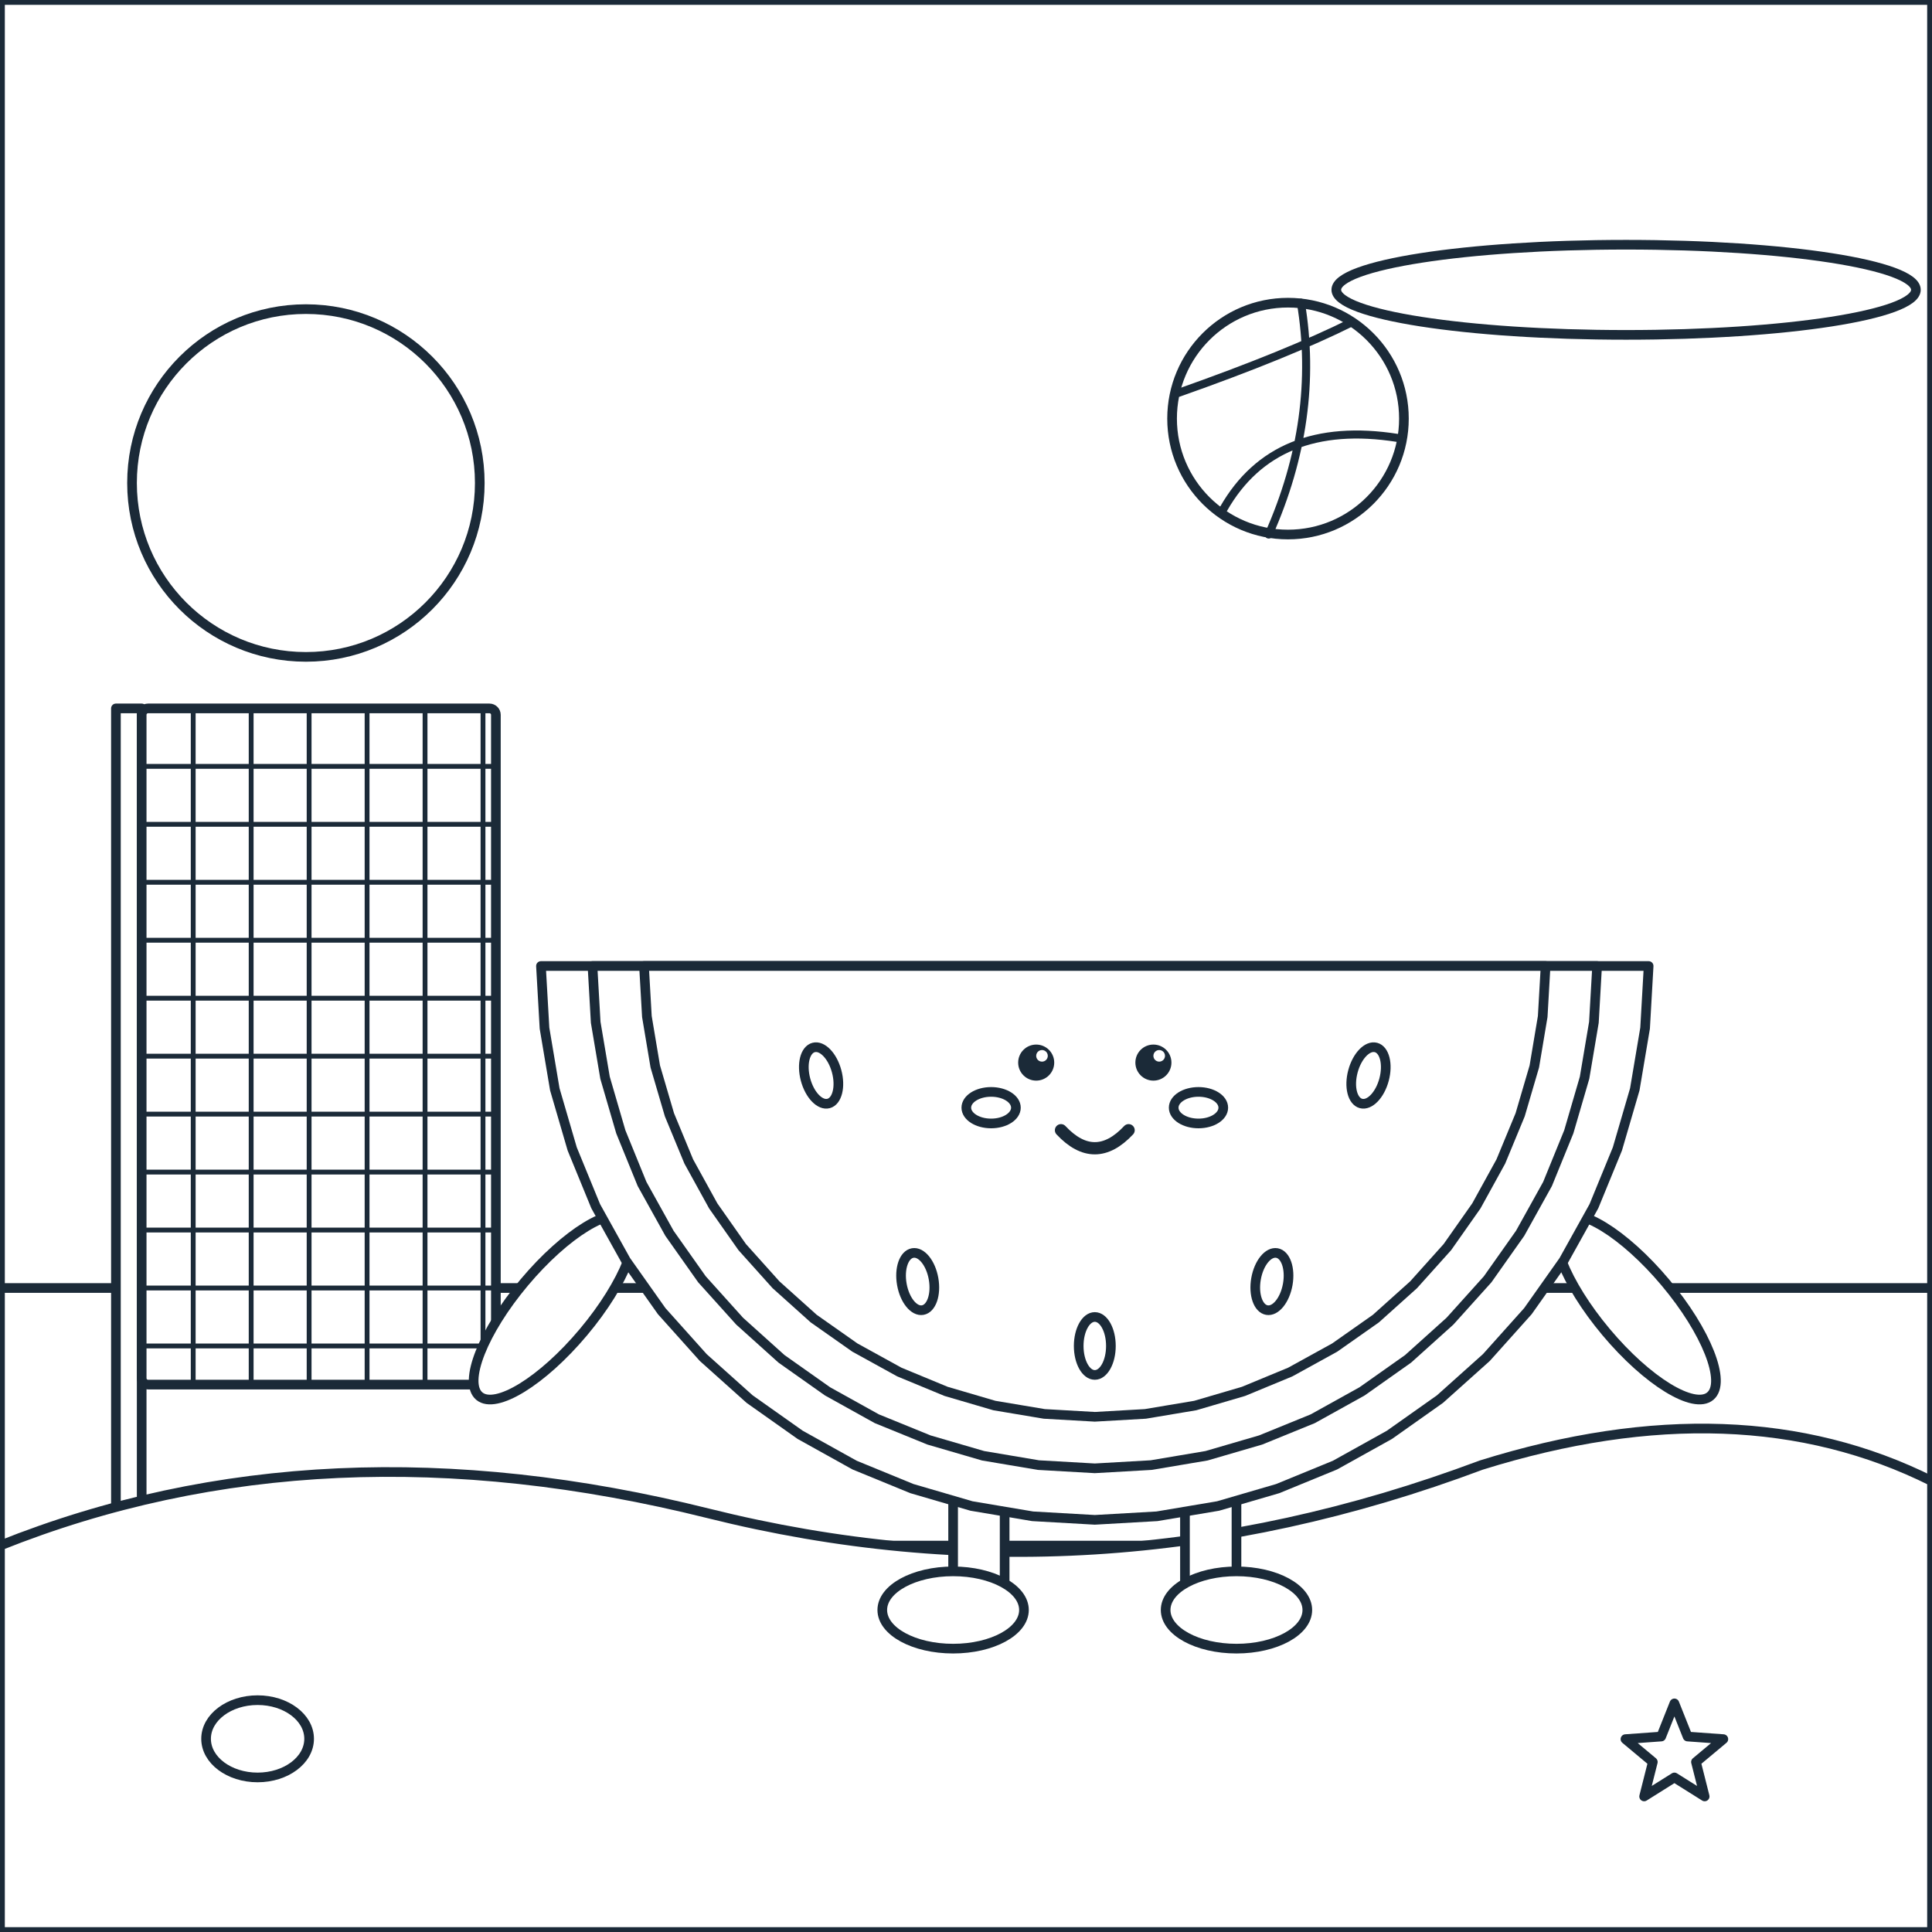
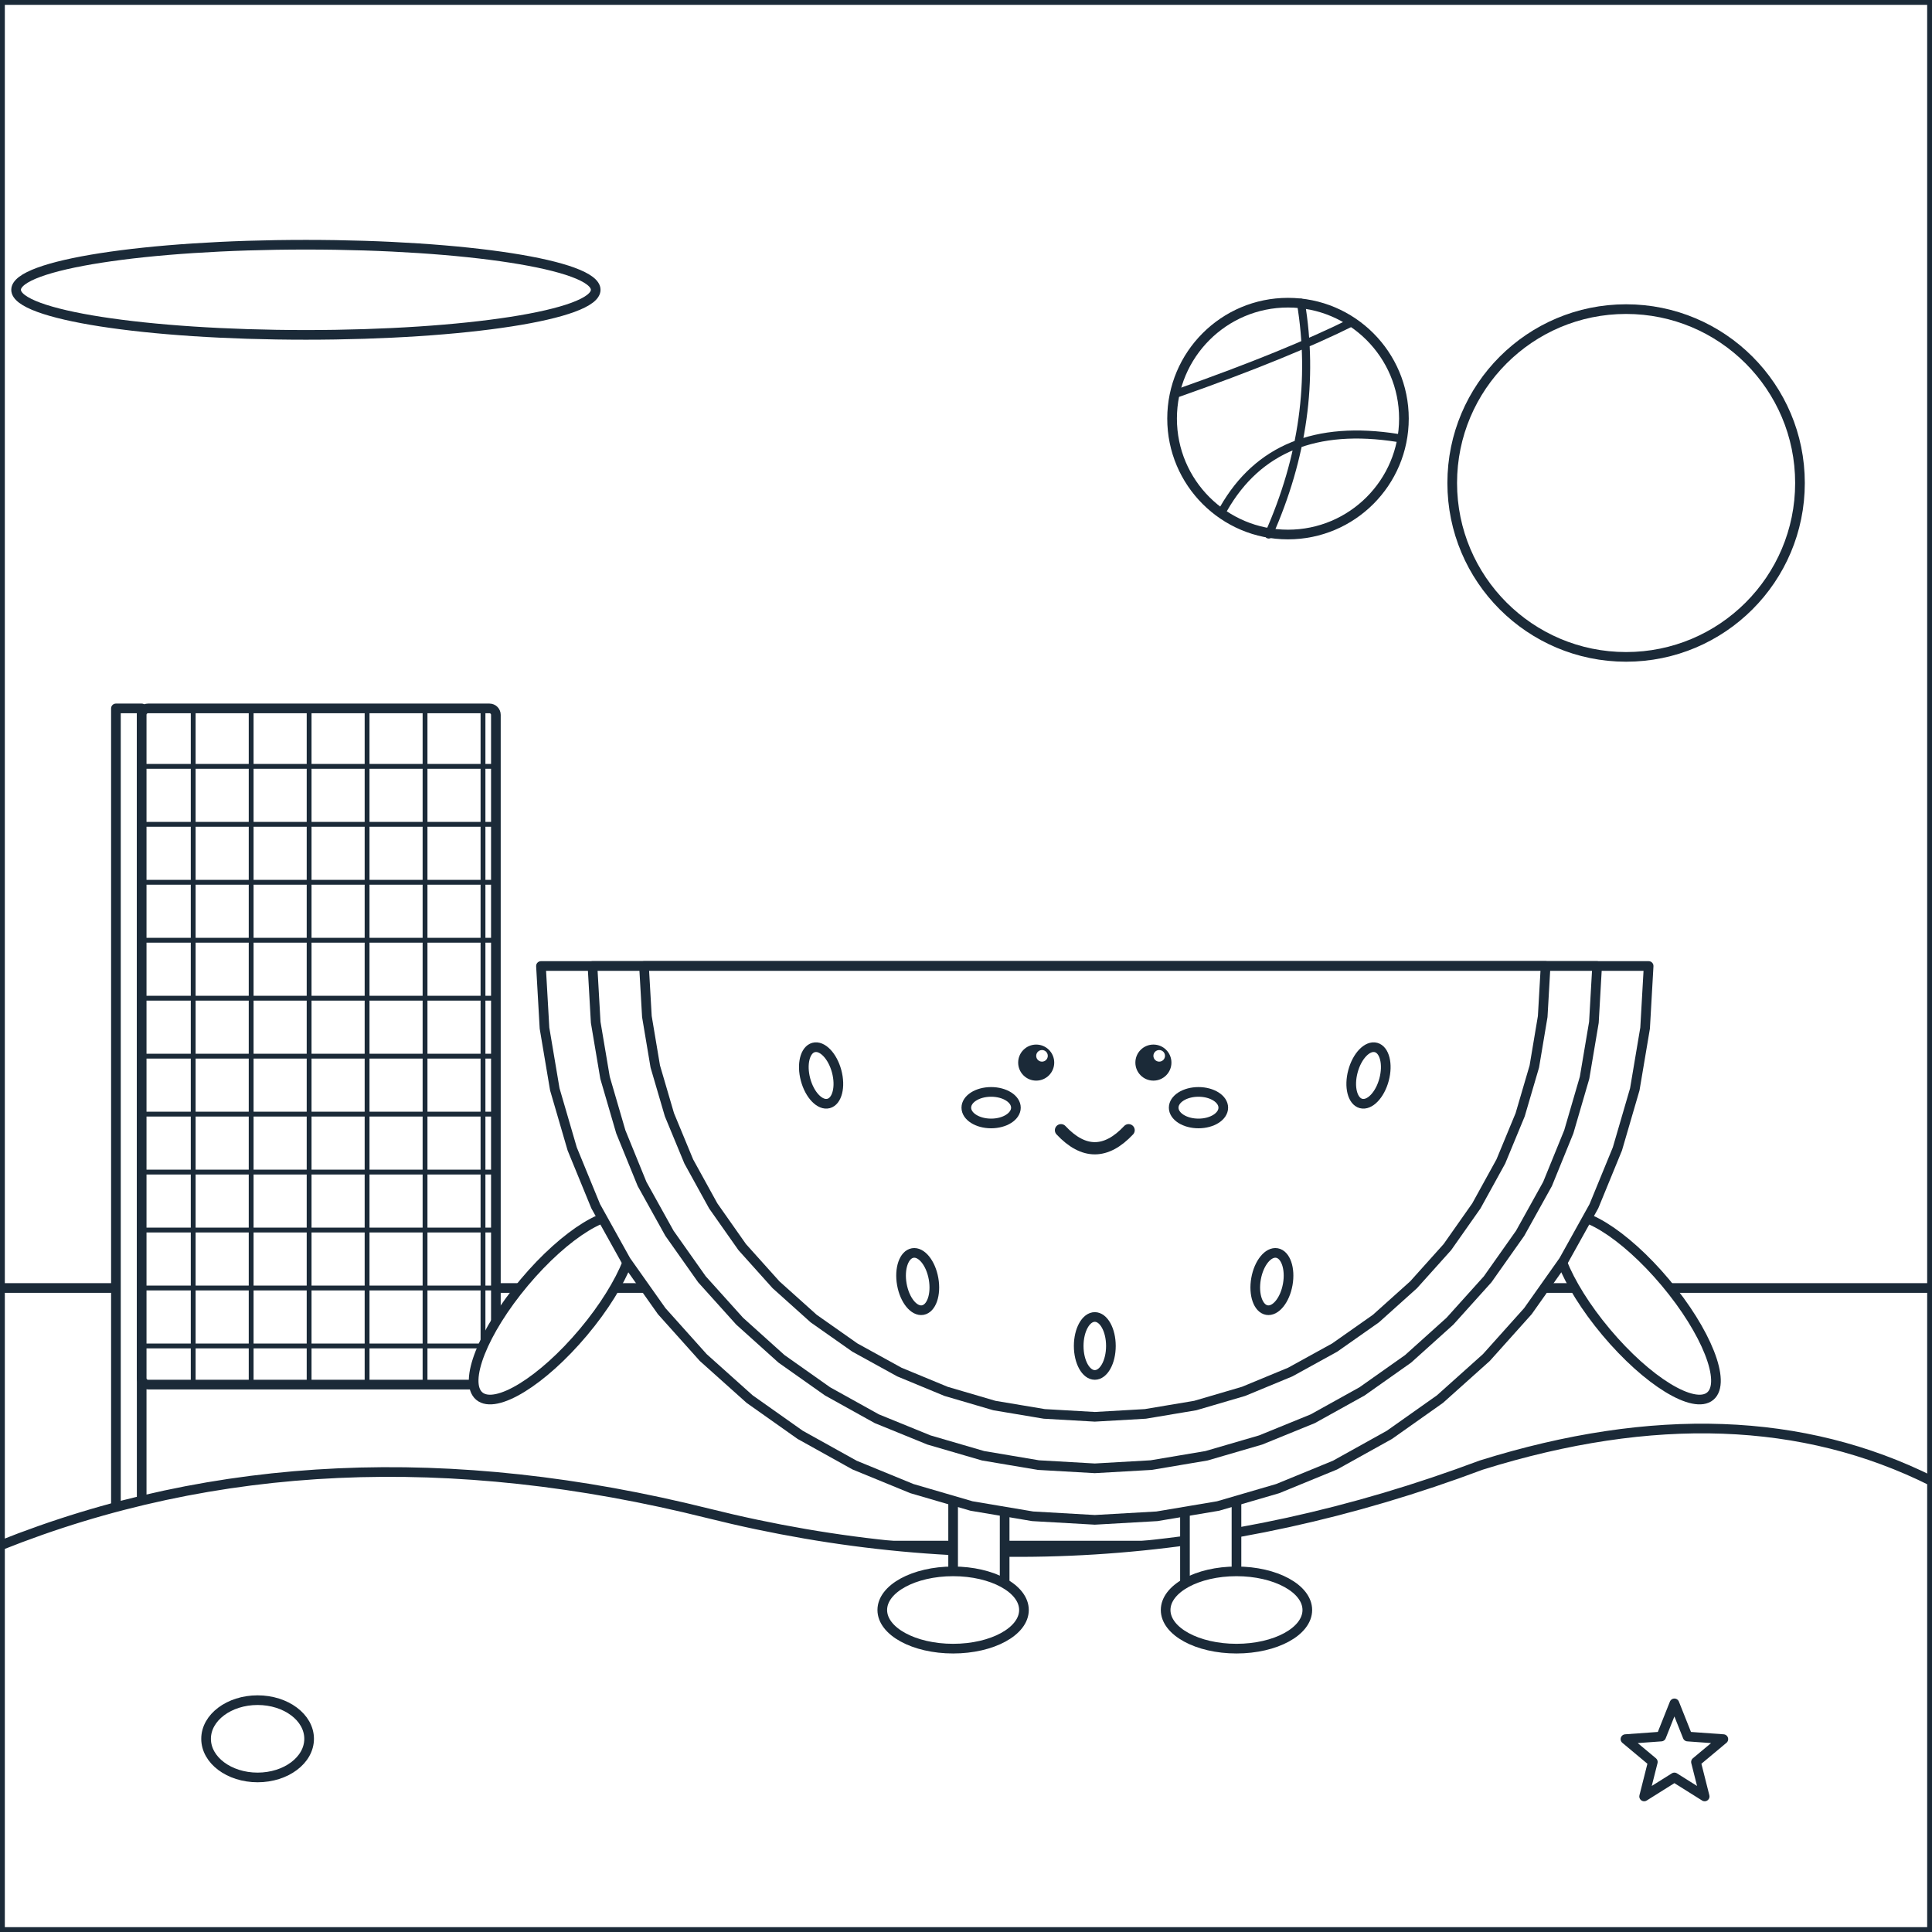
<svg xmlns="http://www.w3.org/2000/svg" viewBox="0 0 600 600" data-picture="dua-hau-the-thao--bong-chuyen-bai-bien">
  <g class="scene-back">
    <rect x="0" y="0" width="600" height="600" rx="0" id="r-nen-troi" data-region="nen-troi" class="region" fill="#FFFFFF" stroke="#1B2A38" stroke-width="3" stroke-linejoin="round" />
-     <ellipse cx="95" cy="150" rx="54" ry="54" id="r-mat-troi" data-region="mat-troi" class="region" fill="#FFFFFF" stroke="#1B2A38" stroke-width="3" stroke-linejoin="round" />
-     <ellipse cx="505" cy="90" rx="90" ry="14" id="r-dai-may-1" data-region="dai-may-1" class="region" fill="#FFFFFF" stroke="#1B2A38" stroke-width="3" stroke-linejoin="round" />
+     <ellipse cx="505" cy="150" rx="54" ry="54" id="r-mat-troi" data-region="mat-troi" class="region" fill="#FFFFFF" stroke="#1B2A38" stroke-width="3" stroke-linejoin="round" />
+     <ellipse cx="95" cy="90" rx="90" ry="14" id="r-dai-may-1" data-region="dai-may-1" class="region" fill="#FFFFFF" stroke="#1B2A38" stroke-width="3" stroke-linejoin="round" />
    <rect x="0" y="400" width="600" height="80" rx="0" id="r-bien-xa" data-region="bien-xa" class="region" fill="#FFFFFF" stroke="#1B2A38" stroke-width="3" stroke-linejoin="round" />
    <ellipse cx="100" cy="400" rx="26" ry="8" id="r-buom-thuyen" data-region="buom-thuyen" class="region" fill="#FFFFFF" stroke="#1B2A38" stroke-width="3" stroke-linejoin="round" />
    <polygon points="44,470 44,220 36,220 36,470" id="r-cot-luoi" data-region="cot-luoi" class="region" fill="#FFFFFF" stroke="#1B2A38" stroke-width="3" stroke-linejoin="round" />
    <rect x="44" y="220" width="110" height="210" rx="2" id="r-luoi" data-region="luoi" class="region" fill="#FFFFFF" stroke="#1B2A38" stroke-width="3" stroke-linejoin="round" />
    <g class="deco" pointer-events="none">
      <path d="M 60 220 L 60 430 M 78 220 L 78 430 M 96 220 L 96 430 M 114 220 L 114 430 M 132 220 L 132 430 M 150 220 L 150 430 M 44 238 L 154 238 M 44 256 L 154 256 M 44 274 L 154 274 M 44 292 L 154 292 M 44 310 L 154 310 M 44 328 L 154 328 M 44 346 L 154 346 M 44 364 L 154 364 M 44 382 L 154 382 M 44 400 L 154 400 M 44 418 L 154 418" fill="none" stroke="#1B2A38" stroke-width="1.5" stroke-linecap="round" stroke-linejoin="round" />
    </g>
    <path d="M 0 480 Q 100 440 220 470 Q 340 500 460 455 Q 540 430 600 460 L 600 600 L 0 600 Z" id="r-nen-dat" data-region="nen-dat" class="region" fill="#FFFFFF" stroke="#1B2A38" stroke-width="3" stroke-linejoin="round" />
    <ellipse cx="80" cy="540" rx="16" ry="12" id="r-vo-so" data-region="vo-so" class="region" fill="#FFFFFF" stroke="#1B2A38" stroke-width="3" stroke-linejoin="round" />
    <polygon points="520,529 524.1,539.3 535.2,540.1 526.7,547.2 529.4,557.9 520,552 510.6,557.9 513.3,547.2 504.8,540.1 515.9,539.3" id="r-sao-bien-cat" data-region="sao-bien-cat" class="region" fill="#FFFFFF" stroke="#1B2A38" stroke-width="3" stroke-linejoin="round" />
  </g>
  <g id="subject" class="subject anim-float" transform="translate(40 0) translate(300 480) scale(1) rotate(0) translate(-300 -480)">
    <ellipse cx="132" cy="406" rx="12" ry="36" transform="rotate(40 132 406)" id="r-tay-trai" data-region="tay-trai" class="region" fill="#FFFFFF" stroke="#1B2A38" stroke-width="3" stroke-linejoin="round" />
    <ellipse cx="468" cy="406" rx="12" ry="36" transform="rotate(-40 468 406)" id="r-tay-phai" data-region="tay-phai" class="region" fill="#FFFFFF" stroke="#1B2A38" stroke-width="3" stroke-linejoin="round" />
    <rect x="256" y="452" width="16" height="46" rx="7" id="r-chan-trai" data-region="chan-trai" class="region" fill="#FFFFFF" stroke="#1B2A38" stroke-width="3" stroke-linejoin="round" />
    <rect x="328" y="452" width="16" height="46" rx="7" id="r-chan-phai" data-region="chan-phai" class="region" fill="#FFFFFF" stroke="#1B2A38" stroke-width="3" stroke-linejoin="round" />
    <ellipse cx="256" cy="500" rx="22" ry="12" id="r-giay-trai" data-region="giay-trai" class="region" fill="#FFFFFF" stroke="#1B2A38" stroke-width="3" stroke-linejoin="round" />
    <ellipse cx="344" cy="500" rx="22" ry="12" id="r-giay-phai" data-region="giay-phai" class="region" fill="#FFFFFF" stroke="#1B2A38" stroke-width="3" stroke-linejoin="round" />
    <polygon points="472,300 470.9,319.3 467.7,338.3 462.3,356.8 455,374.6 445.6,391.5 434.5,407.2 421.6,421.6 407.2,434.5 391.5,445.6 374.6,455 356.8,462.3 338.3,467.7 319.3,470.9 300,472 280.7,470.9 261.7,467.7 243.2,462.3 225.4,455 208.5,445.6 192.8,434.5 178.4,421.6 165.5,407.2 154.4,391.5 145,374.6 137.7,356.8 132.3,338.3 129.1,319.3 128,300" id="r-vo-dua" data-region="vo-dua" class="region" fill="#FFFFFF" stroke="#1B2A38" stroke-width="3" stroke-linejoin="round" />
    <polygon points="456,300 455,317.5 452.1,334.7 447.2,351.5 440.6,367.7 432.1,383 422,397.3 410.3,410.3 397.3,422 383,432.1 367.7,440.6 351.5,447.2 334.7,452.1 317.5,455 300,456 282.5,455 265.3,452.1 248.5,447.2 232.3,440.6 217,432.1 202.7,422 189.7,410.3 178,397.3 167.9,383 159.4,367.7 152.8,351.5 147.9,334.7 145,317.5 144,300" id="r-cui-dua" data-region="cui-dua" class="region" fill="#FFFFFF" stroke="#1B2A38" stroke-width="3" stroke-linejoin="round" />
    <polygon points="440,300 439.1,315.7 436.5,331.2 432.1,346.2 426.1,360.7 418.5,374.5 409.5,387.3 399,399 387.3,409.5 374.5,418.5 360.7,426.1 346.2,432.1 331.2,436.5 315.7,439.1 300,440 284.3,439.1 268.8,436.5 253.8,432.1 239.3,426.1 225.5,418.5 212.7,409.5 201,399 190.5,387.3 181.5,374.5 173.9,360.7 167.9,346.2 163.5,331.2 160.9,315.7 160,300" id="r-ruot-dua" data-region="ruot-dua" class="region" fill="#FFFFFF" stroke="#1B2A38" stroke-width="3" stroke-linejoin="round" />
    <ellipse cx="215" cy="334" rx="5" ry="9" transform="rotate(-15 215 334)" id="r-hat-1" data-region="hat-1" class="region" fill="#FFFFFF" stroke="#1B2A38" stroke-width="3" stroke-linejoin="round" />
    <ellipse cx="385" cy="334" rx="5" ry="9" transform="rotate(15 385 334)" id="r-hat-2" data-region="hat-2" class="region" fill="#FFFFFF" stroke="#1B2A38" stroke-width="3" stroke-linejoin="round" />
    <ellipse cx="245" cy="398" rx="5" ry="9" transform="rotate(-10 245 398)" id="r-hat-3" data-region="hat-3" class="region" fill="#FFFFFF" stroke="#1B2A38" stroke-width="3" stroke-linejoin="round" />
    <ellipse cx="355" cy="398" rx="5" ry="9" transform="rotate(10 355 398)" id="r-hat-4" data-region="hat-4" class="region" fill="#FFFFFF" stroke="#1B2A38" stroke-width="3" stroke-linejoin="round" />
    <ellipse cx="300" cy="418" rx="5" ry="9" id="r-hat-5" data-region="hat-5" class="region" fill="#FFFFFF" stroke="#1B2A38" stroke-width="3" stroke-linejoin="round" />
    <g class="deco" pointer-events="none">
      <circle cx="281.8" cy="330" r="5.6" fill="#1B2A38" />
    </g>
    <g class="deco" pointer-events="none">
      <circle cx="318.2" cy="330" r="5.6" fill="#1B2A38" />
    </g>
    <g class="deco" pointer-events="none">
      <circle cx="283.6" cy="327.9" r="1.8" fill="#FFFFFF" />
    </g>
    <g class="deco" pointer-events="none">
      <circle cx="320" cy="327.9" r="1.8" fill="#FFFFFF" />
    </g>
    <ellipse cx="267.8" cy="344" rx="7.7" ry="4.9" id="r-ma-trai" data-region="ma-trai" class="region" fill="#FFFFFF" stroke="#1B2A38" stroke-width="3" stroke-linejoin="round" />
    <ellipse cx="332.2" cy="344" rx="7.7" ry="4.9" id="r-ma-phai" data-region="ma-phai" class="region" fill="#FFFFFF" stroke="#1B2A38" stroke-width="3" stroke-linejoin="round" />
    <g class="deco" pointer-events="none">
      <path d="M 289.5 351 Q 300 362.2 310.5 351" fill="none" stroke="#1B2A38" stroke-width="3.8" stroke-linecap="round" stroke-linejoin="round" />
    </g>
  </g>
  <g class="scene-front">
    <ellipse cx="400" cy="130" rx="36" ry="36" id="r-bong-chuyen" data-region="bong-chuyen" class="region" fill="#FFFFFF" stroke="#1B2A38" stroke-width="3" stroke-linejoin="round" />
    <g class="deco" pointer-events="none">
      <path d="M 366 122 Q 400 110 420 100 M 380 158 Q 396 130 434 136 M 404 94 Q 410 130 394 166" fill="none" stroke="#1B2A38" stroke-width="2.5" stroke-linecap="round" stroke-linejoin="round" />
    </g>
  </g>
</svg>
